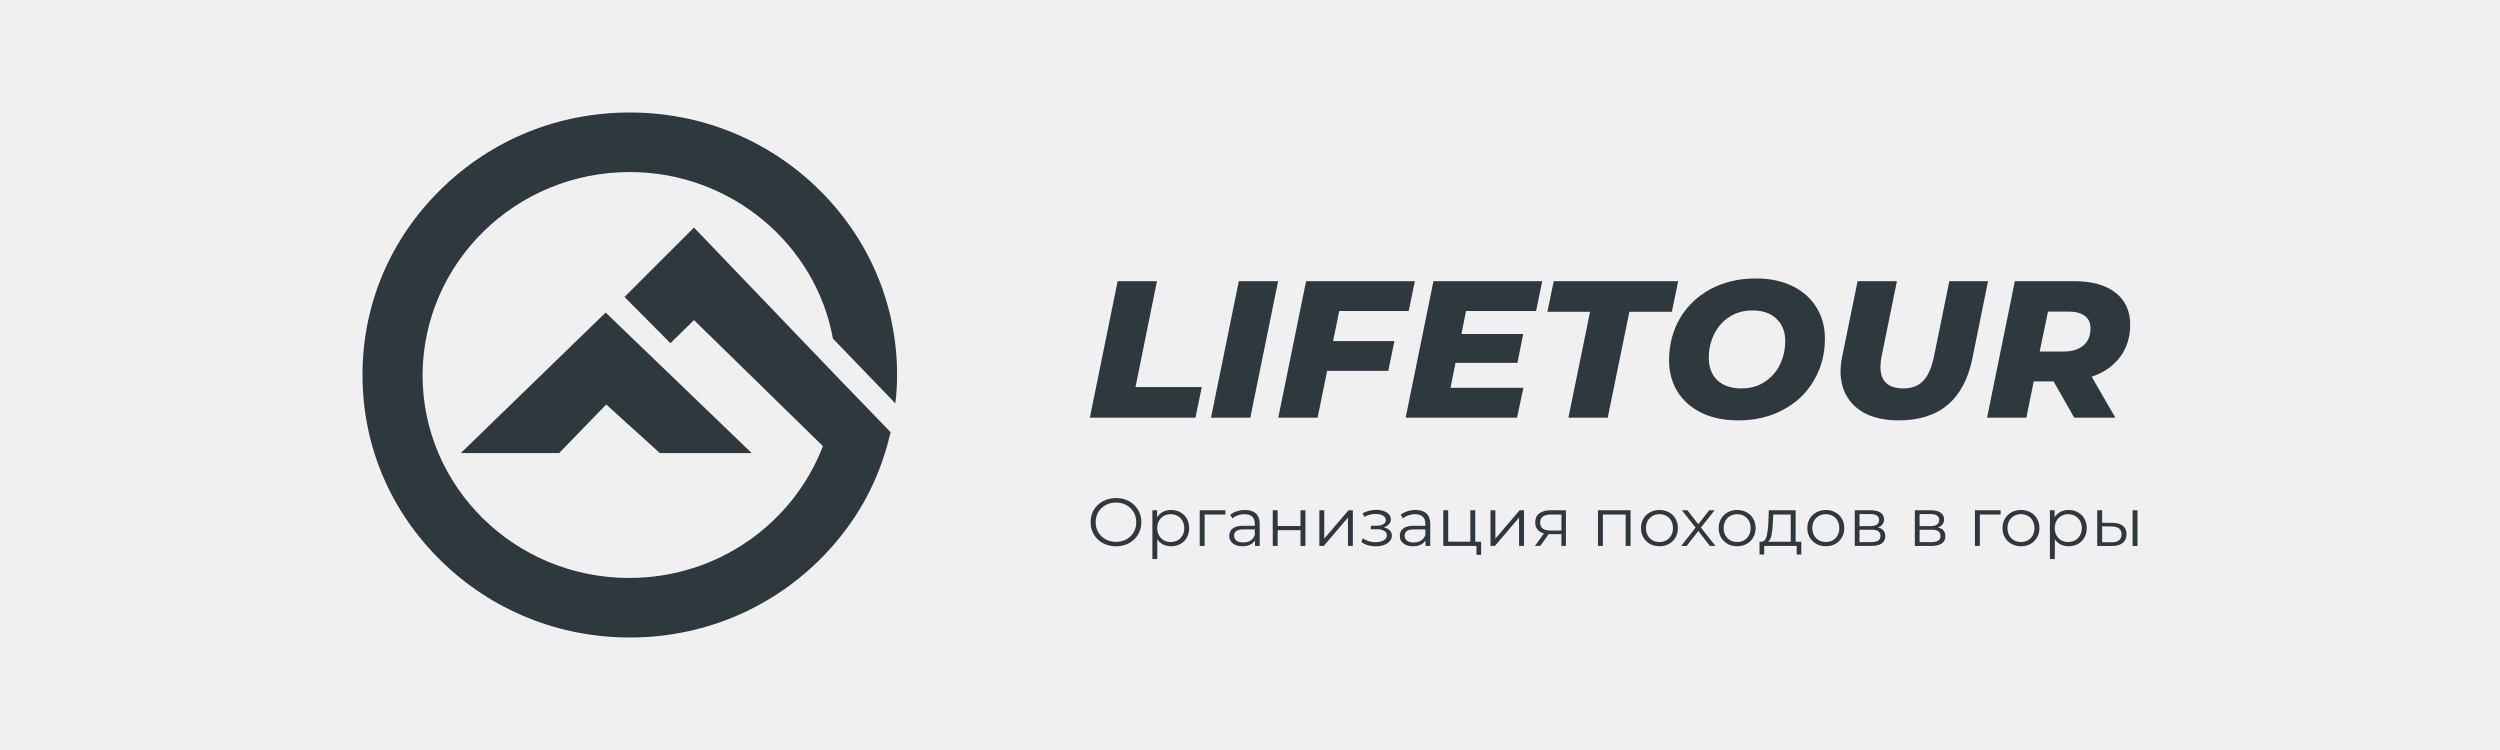
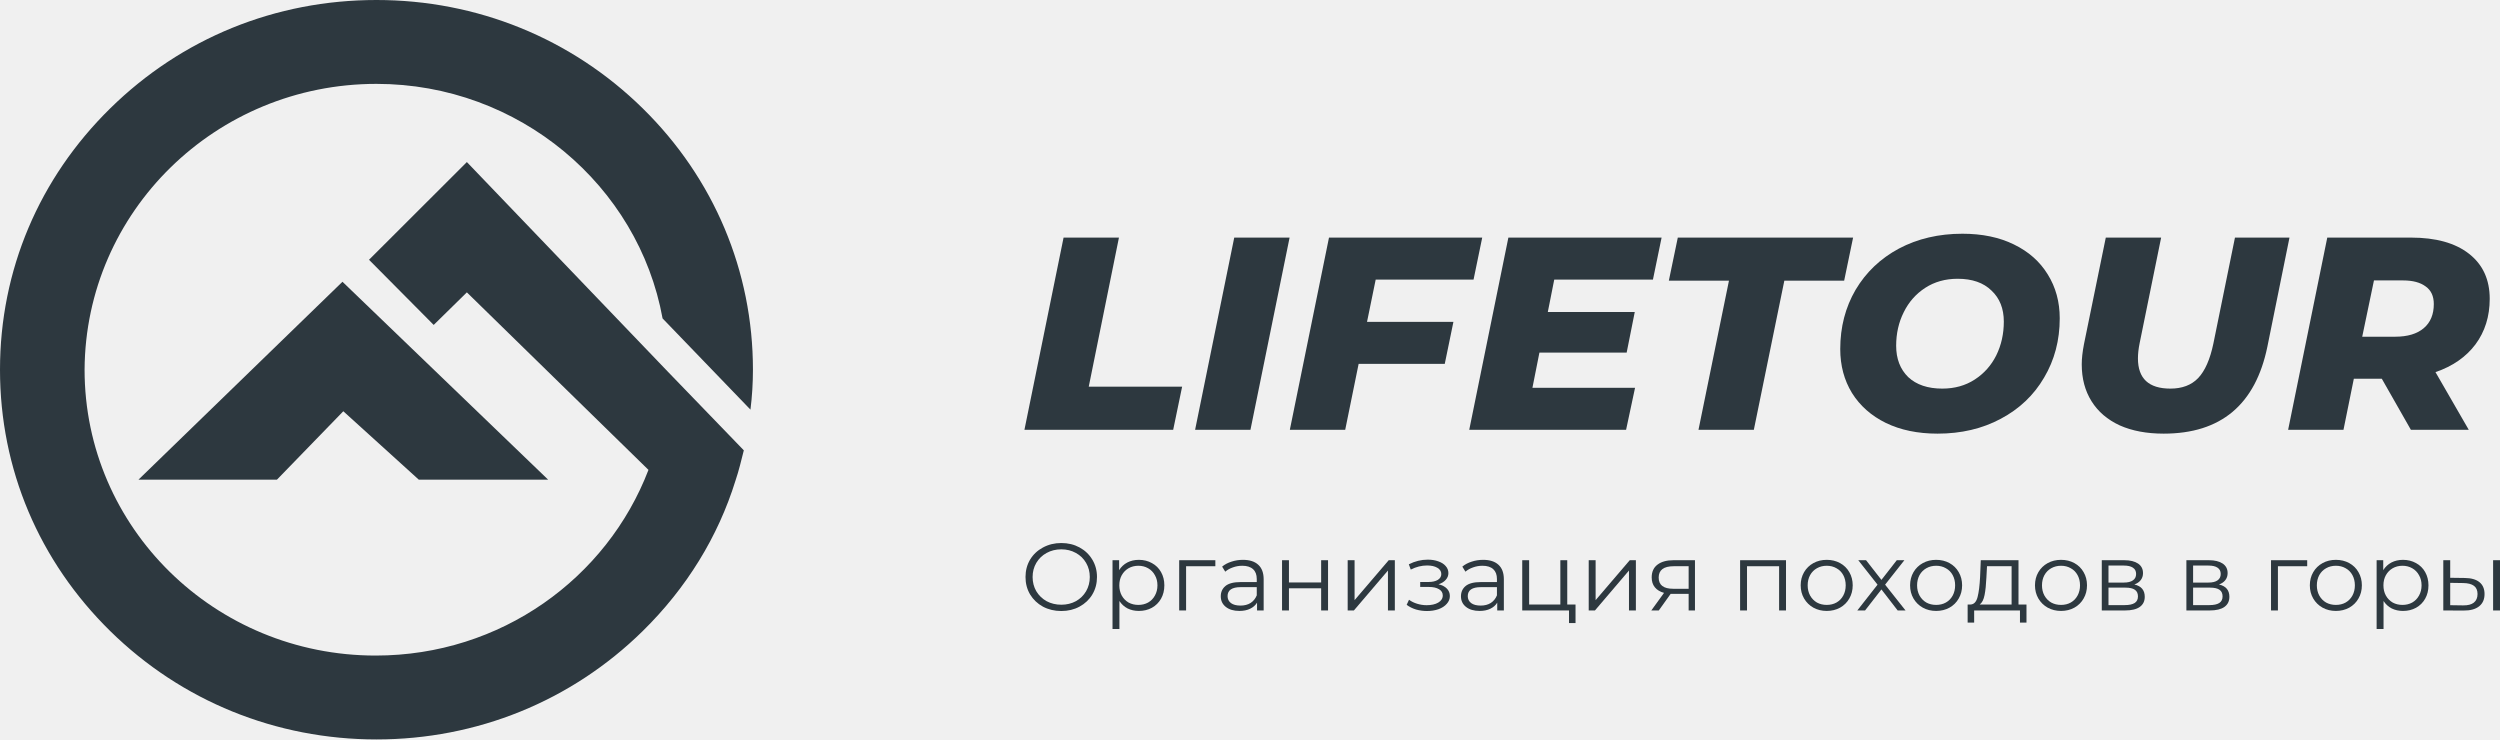
- <svg xmlns="http://www.w3.org/2000/svg" width="200" height="60" viewBox="0 0 200 60" fill="none">
-   <path d="M44.731 36.245L48.499 32.359L52.786 36.245H60.133L48.452 25.004L36.866 36.245H44.731Z" fill="#2D383F" />
-   <path d="M55.518 18.205L49.96 23.756L53.634 27.456L55.518 25.606L65.833 35.689C63.478 41.841 57.449 46.236 50.337 46.236C41.199 46.236 33.804 38.974 33.804 30C33.851 21.026 41.246 13.764 50.384 13.764C58.485 13.764 65.268 19.546 66.634 27.086L71.626 32.267C71.72 31.526 71.767 30.74 71.767 30C71.767 24.403 69.554 19.13 65.503 15.152C61.453 11.174 56.083 9 50.384 9C44.638 9 39.315 11.174 35.264 15.152C31.214 19.13 29 24.357 29 30C29 35.643 31.214 40.87 35.264 44.848C39.315 48.826 44.685 51 50.384 51C56.083 51 61.453 48.826 65.503 44.848C67.999 42.397 69.789 39.482 70.778 36.291C70.967 35.736 71.108 35.134 71.249 34.579L66.916 30.093L55.518 18.205Z" fill="#2D383F" />
-   <path d="M89.412 22.494H92.556L90.841 30.963H96.145L95.637 33.412H87.188L89.412 22.494Z" fill="#2D383F" />
-   <path d="M99.105 22.494H102.249L100.026 33.412H96.882L99.105 22.494Z" fill="#2D383F" />
-   <path d="M107.139 24.881L106.647 27.283H111.554L111.062 29.669H106.17L105.408 33.412H102.263L104.487 22.494H113.19L112.697 24.881H107.139Z" fill="#2D383F" />
-   <path d="M117.281 24.881L116.916 26.721H121.855L121.394 29.029H116.439L116.042 31.026H121.871L121.363 33.412H112.453L114.676 22.494H123.38L122.887 24.881H117.281Z" fill="#2D383F" />
-   <path d="M127.205 24.943H123.79L124.299 22.494H134.256L133.748 24.943H130.35L128.618 33.412H125.474L127.205 24.943Z" fill="#2D383F" />
-   <path d="M139.053 33.63C137.93 33.63 136.951 33.428 136.115 33.022C135.289 32.617 134.648 32.05 134.193 31.322C133.748 30.594 133.526 29.762 133.526 28.827C133.526 27.579 133.817 26.456 134.399 25.458C134.992 24.46 135.813 23.68 136.861 23.118C137.92 22.557 139.122 22.276 140.466 22.276C141.588 22.276 142.563 22.479 143.388 22.884C144.225 23.29 144.865 23.857 145.31 24.584C145.765 25.312 145.993 26.144 145.993 27.08C145.993 28.328 145.697 29.451 145.104 30.449C144.521 31.447 143.701 32.227 142.642 32.788C141.594 33.35 140.397 33.63 139.053 33.63ZM139.323 31.073C140.021 31.073 140.636 30.901 141.165 30.558C141.694 30.215 142.102 29.757 142.388 29.185C142.674 28.603 142.817 27.964 142.817 27.267C142.817 26.529 142.584 25.941 142.118 25.505C141.663 25.058 141.022 24.834 140.196 24.834C139.497 24.834 138.883 25.006 138.354 25.349C137.825 25.692 137.417 26.154 137.131 26.737C136.845 27.309 136.702 27.943 136.702 28.64C136.702 29.378 136.93 29.971 137.385 30.418C137.851 30.854 138.497 31.073 139.323 31.073Z" fill="#2D383F" />
-   <path d="M151.896 33.63C150.933 33.63 150.102 33.474 149.403 33.163C148.704 32.84 148.169 32.383 147.799 31.79C147.428 31.197 147.243 30.501 147.243 29.7C147.243 29.367 147.285 28.983 147.37 28.546L148.609 22.494H151.753L150.53 28.499C150.467 28.811 150.435 29.097 150.435 29.357C150.435 30.501 151.049 31.073 152.277 31.073C152.944 31.073 153.469 30.875 153.85 30.48C154.241 30.074 154.533 29.414 154.723 28.499L155.946 22.494H159.043L157.788 28.686C157.111 31.982 155.147 33.63 151.896 33.63Z" fill="#2D383F" />
-   <path d="M170.416 25.973C170.416 26.971 170.146 27.834 169.606 28.562C169.066 29.279 168.309 29.804 167.335 30.137L169.225 33.412H165.938L164.286 30.511H162.698L162.11 33.412H158.966L161.189 22.494H165.938C167.357 22.494 168.458 22.801 169.241 23.415C170.025 24.028 170.416 24.881 170.416 25.973ZM167.24 26.269C167.24 25.822 167.087 25.489 166.779 25.271C166.472 25.042 166.044 24.927 165.493 24.927H163.841L163.174 28.125H165.048C165.747 28.125 166.287 27.964 166.668 27.641C167.049 27.319 167.24 26.861 167.24 26.269Z" fill="#2D383F" />
-   <path d="M89.282 43.706C88.899 43.706 88.551 43.623 88.238 43.457C87.928 43.287 87.685 43.055 87.508 42.762C87.335 42.469 87.249 42.14 87.249 41.775C87.249 41.41 87.335 41.081 87.508 40.788C87.685 40.495 87.928 40.265 88.238 40.099C88.551 39.929 88.899 39.844 89.282 39.844C89.665 39.844 90.009 39.927 90.315 40.093C90.624 40.26 90.867 40.491 91.044 40.788C91.221 41.081 91.309 41.41 91.309 41.775C91.309 42.14 91.221 42.471 91.044 42.768C90.867 43.061 90.624 43.29 90.315 43.457C90.009 43.623 89.665 43.706 89.282 43.706ZM89.282 43.348C89.587 43.348 89.864 43.281 90.11 43.148C90.357 43.01 90.55 42.822 90.69 42.583C90.83 42.341 90.9 42.072 90.9 41.775C90.9 41.478 90.83 41.211 90.69 40.972C90.55 40.73 90.357 40.542 90.11 40.408C89.864 40.27 89.587 40.202 89.282 40.202C88.976 40.202 88.698 40.27 88.448 40.408C88.201 40.542 88.006 40.73 87.862 40.972C87.722 41.211 87.652 41.478 87.652 41.775C87.652 42.072 87.722 42.341 87.862 42.583C88.006 42.822 88.201 43.01 88.448 43.148C88.698 43.281 88.976 43.348 89.282 43.348Z" fill="#2D383F" />
-   <path d="M93.688 40.798C93.96 40.798 94.207 40.86 94.428 40.983C94.649 41.102 94.822 41.272 94.947 41.493C95.072 41.714 95.135 41.965 95.135 42.247C95.135 42.533 95.072 42.786 94.947 43.007C94.822 43.227 94.649 43.399 94.428 43.522C94.21 43.641 93.964 43.701 93.688 43.701C93.452 43.701 93.238 43.654 93.047 43.56C92.859 43.462 92.704 43.321 92.583 43.137V44.726H92.191V40.82H92.566V41.384C92.684 41.196 92.839 41.052 93.03 40.95C93.225 40.849 93.445 40.798 93.688 40.798ZM93.66 43.359C93.862 43.359 94.047 43.314 94.212 43.224C94.378 43.129 94.507 42.997 94.599 42.827C94.695 42.657 94.743 42.464 94.743 42.247C94.743 42.03 94.695 41.838 94.599 41.672C94.507 41.502 94.378 41.37 94.212 41.276C94.047 41.182 93.862 41.135 93.66 41.135C93.454 41.135 93.268 41.182 93.102 41.276C92.94 41.37 92.811 41.502 92.715 41.672C92.623 41.838 92.577 42.03 92.577 42.247C92.577 42.464 92.623 42.657 92.715 42.827C92.811 42.997 92.94 43.129 93.102 43.224C93.268 43.314 93.454 43.359 93.66 43.359Z" fill="#2D383F" />
-   <path d="M98.032 41.162H96.37V43.674H95.978V40.82H98.032V41.162Z" fill="#2D383F" />
-   <path d="M99.599 40.798C99.978 40.798 100.269 40.892 100.472 41.081C100.675 41.265 100.776 41.54 100.776 41.905V43.674H100.4V43.229C100.312 43.377 100.181 43.493 100.008 43.576C99.839 43.659 99.636 43.701 99.4 43.701C99.076 43.701 98.819 43.625 98.627 43.473C98.436 43.321 98.34 43.12 98.34 42.871C98.34 42.629 98.428 42.433 98.605 42.285C98.785 42.137 99.071 42.062 99.461 42.062H100.384V41.889C100.384 41.643 100.314 41.457 100.174 41.33C100.034 41.2 99.829 41.135 99.561 41.135C99.376 41.135 99.2 41.166 99.03 41.227C98.861 41.285 98.715 41.366 98.594 41.471L98.417 41.184C98.564 41.061 98.741 40.967 98.947 40.902C99.154 40.833 99.371 40.798 99.599 40.798ZM99.461 43.397C99.682 43.397 99.872 43.348 100.03 43.251C100.188 43.149 100.306 43.005 100.384 42.817V42.35H99.472C98.975 42.35 98.726 42.52 98.726 42.86C98.726 43.026 98.791 43.158 98.92 43.256C99.049 43.35 99.229 43.397 99.461 43.397Z" fill="#2D383F" />
-   <path d="M101.82 40.82H102.212V42.084H104.041V40.82H104.433V43.674H104.041V42.415H102.212V43.674H101.82V40.82Z" fill="#2D383F" />
-   <path d="M105.548 40.82H105.94V43.088L107.879 40.82H108.227V43.674H107.835V41.406L105.901 43.674H105.548V40.82Z" fill="#2D383F" />
-   <path d="M110.706 42.187C110.912 42.234 111.07 42.316 111.181 42.431C111.295 42.547 111.352 42.688 111.352 42.855C111.352 43.021 111.293 43.169 111.175 43.299C111.061 43.43 110.904 43.531 110.706 43.603C110.507 43.672 110.288 43.706 110.048 43.706C109.838 43.706 109.632 43.677 109.43 43.62C109.227 43.558 109.05 43.469 108.899 43.354L109.032 43.066C109.164 43.164 109.319 43.24 109.496 43.294C109.673 43.348 109.851 43.375 110.032 43.375C110.3 43.375 110.52 43.327 110.689 43.229C110.862 43.128 110.949 42.992 110.949 42.822C110.949 42.67 110.879 42.553 110.739 42.469C110.599 42.383 110.407 42.339 110.164 42.339H109.667V42.057H110.142C110.359 42.057 110.534 42.017 110.667 41.938C110.799 41.855 110.866 41.744 110.866 41.607C110.866 41.455 110.79 41.336 110.639 41.249C110.492 41.162 110.299 41.119 110.059 41.119C109.746 41.119 109.437 41.196 109.131 41.352L109.021 41.053C109.367 40.876 109.726 40.788 110.098 40.788C110.319 40.788 110.518 40.82 110.695 40.885C110.875 40.947 111.015 41.035 111.114 41.151C111.217 41.267 111.269 41.401 111.269 41.553C111.269 41.697 111.217 41.826 111.114 41.938C111.015 42.05 110.879 42.133 110.706 42.187Z" fill="#2D383F" />
-   <path d="M113.242 40.798C113.621 40.798 113.912 40.892 114.115 41.081C114.317 41.265 114.419 41.54 114.419 41.905V43.674H114.043V43.229C113.955 43.377 113.824 43.493 113.651 43.576C113.481 43.659 113.279 43.701 113.043 43.701C112.719 43.701 112.461 43.625 112.27 43.473C112.078 43.321 111.983 43.12 111.983 42.871C111.983 42.629 112.071 42.433 112.248 42.285C112.428 42.137 112.714 42.062 113.104 42.062H114.027V41.889C114.027 41.643 113.957 41.457 113.817 41.33C113.677 41.2 113.472 41.135 113.203 41.135C113.019 41.135 112.843 41.166 112.673 41.227C112.504 41.285 112.358 41.366 112.237 41.471L112.06 41.184C112.207 41.061 112.384 40.967 112.59 40.902C112.796 40.833 113.014 40.798 113.242 40.798ZM113.104 43.397C113.325 43.397 113.515 43.348 113.673 43.251C113.831 43.149 113.949 43.005 114.027 42.817V42.35H113.115C112.618 42.35 112.369 42.52 112.369 42.86C112.369 43.026 112.434 43.158 112.563 43.256C112.692 43.35 112.872 43.397 113.104 43.397Z" fill="#2D383F" />
-   <path d="M118.49 43.337V44.39H118.12V43.674H115.463V40.82H115.855V43.337H117.628V40.82H118.02V43.337H118.49Z" fill="#2D383F" />
-   <path d="M119.239 40.82H119.631V43.088L121.57 40.82H121.918V43.674H121.526V41.406L119.593 43.674H119.239V40.82Z" fill="#2D383F" />
-   <path d="M125.274 40.82V43.674H124.915V42.73H123.893L123.219 43.674H122.794L123.517 42.675C123.293 42.614 123.12 42.509 122.998 42.361C122.876 42.213 122.816 42.025 122.816 41.797C122.816 41.478 122.926 41.236 123.147 41.07C123.368 40.903 123.67 40.82 124.053 40.82H125.274ZM123.213 41.808C123.213 42.231 123.488 42.442 124.037 42.442H124.915V41.162H124.064C123.497 41.162 123.213 41.377 123.213 41.808Z" fill="#2D383F" />
-   <path d="M130.445 40.82V43.674H130.053V41.162H128.23V43.674H127.838V40.82H130.445Z" fill="#2D383F" />
-   <path d="M132.759 43.701C132.479 43.701 132.227 43.639 132.002 43.516C131.778 43.39 131.601 43.216 131.472 42.996C131.343 42.775 131.279 42.525 131.279 42.247C131.279 41.968 131.343 41.719 131.472 41.498C131.601 41.278 131.778 41.106 132.002 40.983C132.227 40.86 132.479 40.798 132.759 40.798C133.039 40.798 133.291 40.86 133.516 40.983C133.74 41.106 133.915 41.278 134.041 41.498C134.169 41.719 134.234 41.968 134.234 42.247C134.234 42.525 134.169 42.775 134.041 42.996C133.915 43.216 133.74 43.39 133.516 43.516C133.291 43.639 133.039 43.701 132.759 43.701ZM132.759 43.359C132.965 43.359 133.149 43.314 133.311 43.224C133.477 43.129 133.606 42.997 133.698 42.827C133.79 42.657 133.836 42.464 133.836 42.247C133.836 42.03 133.79 41.837 133.698 41.666C133.606 41.496 133.477 41.366 133.311 41.276C133.149 41.182 132.965 41.135 132.759 41.135C132.553 41.135 132.367 41.182 132.201 41.276C132.039 41.366 131.91 41.496 131.814 41.666C131.722 41.837 131.676 42.03 131.676 42.247C131.676 42.464 131.722 42.657 131.814 42.827C131.91 42.997 132.039 43.129 132.201 43.224C132.367 43.314 132.553 43.359 132.759 43.359Z" fill="#2D383F" />
-   <path d="M136.787 43.674L135.865 42.48L134.936 43.674H134.495L135.644 42.209L134.55 40.82H134.992L135.865 41.938L136.737 40.82H137.168L136.074 42.209L137.234 43.674H136.787Z" fill="#2D383F" />
-   <path d="M138.974 43.701C138.694 43.701 138.441 43.639 138.217 43.516C137.992 43.39 137.815 43.216 137.686 42.996C137.558 42.775 137.493 42.525 137.493 42.247C137.493 41.968 137.558 41.719 137.686 41.498C137.815 41.278 137.992 41.106 138.217 40.983C138.441 40.86 138.694 40.798 138.974 40.798C139.253 40.798 139.506 40.86 139.73 40.983C139.955 41.106 140.13 41.278 140.255 41.498C140.384 41.719 140.448 41.968 140.448 42.247C140.448 42.525 140.384 42.775 140.255 42.996C140.13 43.216 139.955 43.39 139.73 43.516C139.506 43.639 139.253 43.701 138.974 43.701ZM138.974 43.359C139.18 43.359 139.364 43.314 139.526 43.224C139.692 43.129 139.821 42.997 139.913 42.827C140.005 42.657 140.051 42.464 140.051 42.247C140.051 42.03 140.005 41.837 139.913 41.666C139.821 41.496 139.692 41.366 139.526 41.276C139.364 41.182 139.18 41.135 138.974 41.135C138.767 41.135 138.581 41.182 138.416 41.276C138.254 41.366 138.125 41.496 138.029 41.666C137.937 41.837 137.891 42.03 137.891 42.247C137.891 42.464 137.937 42.657 138.029 42.827C138.125 42.997 138.254 43.129 138.416 43.224C138.581 43.314 138.767 43.359 138.974 43.359Z" fill="#2D383F" />
-   <path d="M144.104 43.337V44.363H143.734V43.674H141.132V44.363H140.762V43.337H140.928C141.123 43.327 141.256 43.185 141.326 42.914C141.396 42.643 141.444 42.263 141.469 41.775L141.508 40.82H143.651V43.337H144.104ZM141.828 41.797C141.81 42.202 141.775 42.536 141.723 42.8C141.672 43.061 141.58 43.24 141.447 43.337H143.259V41.162H141.862L141.828 41.797Z" fill="#2D383F" />
-   <path d="M146.067 43.701C145.788 43.701 145.535 43.639 145.311 43.516C145.086 43.39 144.909 43.216 144.78 42.996C144.651 42.775 144.587 42.525 144.587 42.247C144.587 41.968 144.651 41.719 144.78 41.498C144.909 41.278 145.086 41.106 145.311 40.983C145.535 40.86 145.788 40.798 146.067 40.798C146.347 40.798 146.6 40.86 146.824 40.983C147.049 41.106 147.224 41.278 147.349 41.498C147.478 41.719 147.542 41.968 147.542 42.247C147.542 42.525 147.478 42.775 147.349 42.996C147.224 43.216 147.049 43.39 146.824 43.516C146.6 43.639 146.347 43.701 146.067 43.701ZM146.067 43.359C146.274 43.359 146.458 43.314 146.62 43.224C146.786 43.129 146.914 42.997 147.006 42.827C147.099 42.657 147.145 42.464 147.145 42.247C147.145 42.03 147.099 41.837 147.006 41.666C146.914 41.496 146.786 41.366 146.62 41.276C146.458 41.182 146.274 41.135 146.067 41.135C145.861 41.135 145.675 41.182 145.509 41.276C145.347 41.366 145.219 41.496 145.123 41.666C145.031 41.837 144.985 42.03 144.985 42.247C144.985 42.464 145.031 42.657 145.123 42.827C145.219 42.997 145.347 43.129 145.509 43.224C145.675 43.314 145.861 43.359 146.067 43.359Z" fill="#2D383F" />
-   <path d="M150.231 42.198C150.625 42.289 150.822 42.522 150.822 42.898C150.822 43.148 150.728 43.339 150.54 43.473C150.353 43.607 150.073 43.674 149.701 43.674H148.381V40.82H149.662C149.994 40.82 150.253 40.883 150.441 41.01C150.629 41.137 150.723 41.318 150.723 41.553C150.723 41.708 150.679 41.842 150.59 41.954C150.505 42.062 150.386 42.144 150.231 42.198ZM148.762 42.09H149.635C149.859 42.09 150.03 42.048 150.148 41.965C150.27 41.882 150.331 41.761 150.331 41.601C150.331 41.442 150.27 41.323 150.148 41.243C150.03 41.164 149.859 41.124 149.635 41.124H148.762V42.09ZM149.684 43.37C149.935 43.37 150.122 43.33 150.248 43.251C150.373 43.171 150.436 43.046 150.436 42.876C150.436 42.706 150.378 42.581 150.264 42.502C150.15 42.419 149.97 42.377 149.723 42.377H148.762V43.37H149.684Z" fill="#2D383F" />
-   <path d="M155.038 42.198C155.432 42.289 155.629 42.522 155.629 42.898C155.629 43.148 155.535 43.339 155.347 43.473C155.159 43.607 154.879 43.674 154.507 43.674H153.187V40.82H154.469C154.8 40.82 155.06 40.883 155.248 41.01C155.435 41.137 155.529 41.318 155.529 41.553C155.529 41.708 155.485 41.842 155.397 41.954C155.312 42.062 155.192 42.144 155.038 42.198ZM153.568 42.09H154.441C154.666 42.09 154.837 42.048 154.955 41.965C155.076 41.882 155.137 41.761 155.137 41.601C155.137 41.442 155.076 41.323 154.955 41.243C154.837 41.164 154.666 41.124 154.441 41.124H153.568V42.09ZM154.491 43.37C154.741 43.37 154.929 43.33 155.054 43.251C155.179 43.171 155.242 43.046 155.242 42.876C155.242 42.706 155.185 42.581 155.071 42.502C154.957 42.419 154.776 42.377 154.529 42.377H153.568V43.37H154.491Z" fill="#2D383F" />
-   <path d="M160.049 41.162H158.386V43.674H157.994V40.82H160.049V41.162Z" fill="#2D383F" />
-   <path d="M161.679 43.701C161.399 43.701 161.147 43.639 160.923 43.516C160.698 43.39 160.521 43.216 160.392 42.996C160.263 42.775 160.199 42.525 160.199 42.247C160.199 41.968 160.263 41.719 160.392 41.498C160.521 41.278 160.698 41.106 160.923 40.983C161.147 40.86 161.399 40.798 161.679 40.798C161.959 40.798 162.211 40.86 162.436 40.983C162.661 41.106 162.836 41.278 162.961 41.498C163.09 41.719 163.154 41.968 163.154 42.247C163.154 42.525 163.09 42.775 162.961 42.996C162.836 43.216 162.661 43.39 162.436 43.516C162.211 43.639 161.959 43.701 161.679 43.701ZM161.679 43.359C161.886 43.359 162.07 43.314 162.232 43.224C162.397 43.129 162.526 42.997 162.618 42.827C162.71 42.657 162.757 42.464 162.757 42.247C162.757 42.03 162.71 41.837 162.618 41.666C162.526 41.496 162.397 41.366 162.232 41.276C162.07 41.182 161.886 41.135 161.679 41.135C161.473 41.135 161.287 41.182 161.121 41.276C160.959 41.366 160.83 41.496 160.735 41.666C160.643 41.837 160.597 42.03 160.597 42.247C160.597 42.464 160.643 42.657 160.735 42.827C160.83 42.997 160.959 43.129 161.121 43.224C161.287 43.314 161.473 43.359 161.679 43.359Z" fill="#2D383F" />
-   <path d="M165.49 40.798C165.762 40.798 166.009 40.86 166.23 40.983C166.451 41.102 166.624 41.272 166.749 41.493C166.874 41.714 166.937 41.965 166.937 42.247C166.937 42.533 166.874 42.786 166.749 43.007C166.624 43.227 166.451 43.399 166.23 43.522C166.012 43.641 165.766 43.701 165.49 43.701C165.254 43.701 165.04 43.654 164.849 43.56C164.661 43.462 164.506 43.321 164.385 43.137V44.726H163.992V40.82H164.368V41.384C164.486 41.196 164.641 41.052 164.832 40.95C165.027 40.849 165.246 40.798 165.49 40.798ZM165.462 43.359C165.664 43.359 165.849 43.314 166.014 43.224C166.18 43.129 166.309 42.997 166.401 42.827C166.497 42.657 166.545 42.464 166.545 42.247C166.545 42.03 166.497 41.838 166.401 41.672C166.309 41.502 166.18 41.37 166.014 41.276C165.849 41.182 165.664 41.135 165.462 41.135C165.256 41.135 165.07 41.182 164.904 41.276C164.742 41.37 164.613 41.502 164.517 41.672C164.425 41.838 164.379 42.03 164.379 42.247C164.379 42.464 164.425 42.657 164.517 42.827C164.613 42.997 164.742 43.129 164.904 43.224C165.07 43.314 165.256 43.359 165.462 43.359Z" fill="#2D383F" />
-   <path d="M169 41.829C169.365 41.833 169.643 41.912 169.834 42.068C170.026 42.224 170.122 42.448 170.122 42.741C170.122 43.044 170.019 43.278 169.812 43.44C169.606 43.603 169.311 43.683 168.928 43.679L167.779 43.674V40.82H168.172V41.818L169 41.829ZM170.608 40.82H171V43.674H170.608V40.82ZM168.906 43.386C169.175 43.39 169.378 43.337 169.514 43.229C169.654 43.117 169.724 42.954 169.724 42.741C169.724 42.531 169.656 42.375 169.52 42.274C169.383 42.173 169.179 42.12 168.906 42.117L168.172 42.106V43.375L168.906 43.386Z" fill="#2D383F" />
+ <svg xmlns="http://www.w3.org/2000/svg" width="142" height="42" viewBox="0 0 142 42" fill="none">
+   <g clip-path="url(#clip0_131_2520)">
+     <path d="M15.731 27.244L19.5 23.359L23.786 27.244H31.133L19.452 16.004L7.866 27.244H15.731Z" fill="#2D383F" />
+     <path d="M26.518 9.205L20.96 14.755L24.634 18.456L26.518 16.606L36.833 26.689C34.478 32.841 28.449 37.236 21.337 37.236C12.199 37.236 4.804 29.974 4.804 21C4.851 12.026 12.246 4.764 21.384 4.764C29.485 4.764 36.268 10.546 37.634 18.086L42.626 23.267C42.72 22.526 42.767 21.74 42.767 21C42.767 15.403 40.554 10.13 36.503 6.152C32.453 2.174 27.083 0 21.384 0C15.637 0 10.315 2.174 6.264 6.152C2.214 10.13 0 15.357 0 21C0 26.643 2.214 31.87 6.264 35.848C10.315 39.826 15.685 42 21.384 42C27.083 42 32.453 39.826 36.503 35.848C38.999 33.397 40.789 30.482 41.778 27.291C41.967 26.736 42.108 26.134 42.249 25.579L37.916 21.093L26.518 9.205Z" fill="#2D383F" />
+     <path d="M60.411 13.495H63.556L61.841 21.963H67.145L66.637 24.412H58.188L60.411 13.495Z" fill="#2D383F" />
+     <path d="M70.105 13.495H73.249L71.026 24.412H67.882L70.105 13.495Z" fill="#2D383F" />
+     <path d="M78.139 15.881L77.647 18.283H82.554L82.062 20.669H77.17L76.408 24.412H73.263L75.487 13.495H84.19L83.698 15.881H78.139Z" fill="#2D383F" />
+     <path d="M88.281 15.881L87.916 17.721H92.855L92.394 20.029H87.439L87.042 22.026H92.871L92.362 24.412H83.453L85.676 13.495H94.379L93.887 15.881H88.281Z" fill="#2D383F" />
+     <path d="M98.205 15.943H94.79L95.299 13.495H105.256L104.748 15.943H101.35L99.618 24.412H96.474L98.205 15.943Z" fill="#2D383F" />
+     <path d="M110.053 24.631C108.93 24.631 107.951 24.428 107.115 24.022C106.289 23.617 105.648 23.05 105.193 22.322C104.748 21.594 104.526 20.762 104.526 19.827C104.526 18.579 104.817 17.456 105.399 16.458C105.992 15.46 106.813 14.68 107.861 14.118C108.92 13.557 110.122 13.276 111.466 13.276C112.588 13.276 113.563 13.479 114.388 13.884C115.225 14.29 115.865 14.857 116.31 15.584C116.765 16.312 116.993 17.144 116.993 18.08C116.993 19.328 116.697 20.451 116.104 21.449C115.521 22.447 114.701 23.227 113.642 23.788C112.594 24.35 111.397 24.631 110.053 24.631ZM110.323 22.073C111.021 22.073 111.636 21.901 112.165 21.558C112.694 21.215 113.102 20.757 113.388 20.185C113.674 19.603 113.817 18.964 113.817 18.267C113.817 17.529 113.584 16.941 113.118 16.505C112.663 16.058 112.022 15.834 111.196 15.834C110.497 15.834 109.883 16.006 109.354 16.349C108.825 16.692 108.417 17.154 108.131 17.737C107.845 18.309 107.702 18.943 107.702 19.64C107.702 20.378 107.93 20.971 108.385 21.418C108.851 21.854 109.497 22.073 110.323 22.073Z" fill="#2D383F" />
+     <path d="M122.896 24.631C121.933 24.631 121.102 24.474 120.403 24.163C119.704 23.84 119.169 23.383 118.799 22.79C118.428 22.197 118.243 21.501 118.243 20.7C118.243 20.367 118.285 19.983 118.37 19.546L119.609 13.495H122.753L121.53 19.499C121.467 19.811 121.435 20.097 121.435 20.357C121.435 21.501 122.049 22.073 123.277 22.073C123.944 22.073 124.469 21.875 124.85 21.48C125.241 21.074 125.533 20.414 125.723 19.499L126.946 13.495H130.043L128.788 19.686C128.111 22.982 126.147 24.631 122.896 24.631Z" fill="#2D383F" />
+     <path d="M141.416 16.973C141.416 17.971 141.146 18.834 140.606 19.562C140.066 20.279 139.309 20.804 138.335 21.137L140.225 24.412H136.938L135.286 21.511H133.698L133.11 24.412H129.966L132.189 13.495H136.938C138.357 13.495 139.458 13.801 140.241 14.415C141.025 15.028 141.416 15.881 141.416 16.973ZM138.24 17.269C138.24 16.822 138.087 16.489 137.779 16.271C137.472 16.042 137.044 15.928 136.493 15.928H134.841L134.174 19.125H136.048C136.747 19.125 137.287 18.964 137.668 18.641C138.049 18.319 138.24 17.861 138.24 17.269Z" fill="#2D383F" />
+     <path d="M60.282 34.706C59.899 34.706 59.551 34.623 59.238 34.457C58.928 34.287 58.685 34.055 58.508 33.762C58.335 33.469 58.249 33.14 58.249 32.775C58.249 32.41 58.335 32.081 58.508 31.788C58.685 31.495 58.928 31.265 59.238 31.099C59.551 30.929 59.899 30.844 60.282 30.844C60.665 30.844 61.009 30.927 61.315 31.093C61.624 31.26 61.867 31.491 62.044 31.788C62.221 32.081 62.309 32.41 62.309 32.775C62.309 33.14 62.221 33.471 62.044 33.768C61.867 34.061 61.624 34.29 61.315 34.457C61.009 34.623 60.665 34.706 60.282 34.706ZM60.282 34.348C60.587 34.348 60.864 34.281 61.11 34.148C61.357 34.01 61.55 33.822 61.69 33.583C61.83 33.341 61.9 33.072 61.9 32.775C61.9 32.478 61.83 32.211 61.69 31.972C61.55 31.73 61.357 31.542 61.11 31.408C60.864 31.27 60.587 31.202 60.282 31.202C59.976 31.202 59.698 31.27 59.447 31.408C59.201 31.542 59.006 31.73 58.862 31.972C58.722 32.211 58.652 32.478 58.652 32.775C58.652 33.072 58.722 33.341 58.862 33.583C59.006 33.822 59.201 34.01 59.447 34.148C59.698 34.281 59.976 34.348 60.282 34.348Z" fill="#2D383F" />
+     <path d="M64.688 31.799C64.96 31.799 65.207 31.86 65.428 31.983C65.649 32.102 65.822 32.272 65.947 32.493C66.072 32.714 66.135 32.965 66.135 33.247C66.135 33.533 66.072 33.786 65.947 34.007C65.822 34.227 65.649 34.399 65.428 34.522C65.21 34.641 64.964 34.701 64.688 34.701C64.452 34.701 64.238 34.654 64.047 34.56C63.859 34.462 63.704 34.321 63.583 34.137V35.726H63.191V31.82H63.566V32.384C63.684 32.196 63.839 32.052 64.03 31.95C64.225 31.849 64.445 31.799 64.688 31.799ZM64.66 34.359C64.862 34.359 65.047 34.314 65.212 34.224C65.378 34.129 65.507 33.997 65.599 33.827C65.695 33.657 65.743 33.464 65.743 33.247C65.743 33.03 65.695 32.838 65.599 32.672C65.507 32.502 65.378 32.37 65.212 32.276C65.047 32.182 64.862 32.135 64.66 32.135C64.454 32.135 64.268 32.182 64.102 32.276C63.94 32.37 63.811 32.502 63.715 32.672C63.623 32.838 63.577 33.03 63.577 33.247C63.577 33.464 63.623 33.657 63.715 33.827C63.811 33.997 63.94 34.129 64.102 34.224C64.268 34.314 64.454 34.359 64.66 34.359Z" fill="#2D383F" />
+     <path d="M69.032 32.162H67.37V34.674H66.978V31.82H69.032V32.162Z" fill="#2D383F" />
+     <path d="M70.599 31.799C70.978 31.799 71.269 31.892 71.472 32.081C71.674 32.265 71.776 32.54 71.776 32.905V34.674H71.4V34.229C71.312 34.377 71.181 34.493 71.008 34.576C70.839 34.659 70.636 34.701 70.4 34.701C70.076 34.701 69.819 34.625 69.627 34.473C69.436 34.321 69.34 34.12 69.34 33.871C69.34 33.629 69.428 33.433 69.605 33.285C69.785 33.137 70.071 33.062 70.461 33.062H71.384V32.889C71.384 32.643 71.314 32.457 71.174 32.33C71.034 32.2 70.829 32.135 70.561 32.135C70.376 32.135 70.2 32.166 70.03 32.227C69.861 32.285 69.715 32.366 69.594 32.471L69.417 32.184C69.564 32.061 69.741 31.967 69.947 31.902C70.154 31.833 70.371 31.799 70.599 31.799ZM70.461 34.397C70.682 34.397 70.872 34.348 71.03 34.251C71.188 34.149 71.306 34.005 71.384 33.817V33.35H70.472C69.975 33.35 69.726 33.52 69.726 33.86C69.726 34.026 69.791 34.158 69.92 34.256C70.049 34.35 70.229 34.397 70.461 34.397Z" fill="#2D383F" />
+     <path d="M72.82 31.82H73.212V33.084H75.041V31.82H75.433V34.674H75.041V33.415H73.212V34.674H72.82V31.82Z" fill="#2D383F" />
+     <path d="M76.548 31.82H76.94V34.088L78.879 31.82H79.227V34.674H78.835V32.406L76.901 34.674H76.548V31.82Z" fill="#2D383F" />
+     <path d="M81.706 33.187C81.912 33.234 82.07 33.316 82.181 33.431C82.295 33.547 82.352 33.688 82.352 33.855C82.352 34.021 82.293 34.169 82.175 34.299C82.061 34.43 81.904 34.531 81.706 34.603C81.507 34.672 81.288 34.706 81.048 34.706C80.838 34.706 80.632 34.677 80.43 34.62C80.227 34.558 80.05 34.469 79.899 34.354L80.032 34.066C80.164 34.164 80.319 34.24 80.496 34.294C80.673 34.348 80.851 34.375 81.032 34.375C81.3 34.375 81.52 34.327 81.689 34.229C81.862 34.128 81.949 33.992 81.949 33.822C81.949 33.67 81.879 33.553 81.739 33.469C81.599 33.383 81.407 33.339 81.164 33.339H80.667V33.057H81.142C81.359 33.057 81.534 33.017 81.667 32.938C81.799 32.855 81.866 32.744 81.866 32.607C81.866 32.455 81.79 32.336 81.639 32.249C81.492 32.162 81.299 32.119 81.059 32.119C80.746 32.119 80.437 32.196 80.131 32.352L80.021 32.053C80.367 31.876 80.726 31.788 81.098 31.788C81.319 31.788 81.518 31.82 81.695 31.885C81.875 31.947 82.015 32.035 82.114 32.151C82.218 32.267 82.269 32.401 82.269 32.553C82.269 32.697 82.218 32.826 82.114 32.938C82.015 33.05 81.879 33.133 81.706 33.187Z" fill="#2D383F" />
+     <path d="M84.242 31.799C84.621 31.799 84.912 31.892 85.115 32.081C85.317 32.265 85.419 32.54 85.419 32.905V34.674H85.043V34.229C84.955 34.377 84.824 34.493 84.651 34.576C84.481 34.659 84.279 34.701 84.043 34.701C83.719 34.701 83.461 34.625 83.27 34.473C83.078 34.321 82.983 34.12 82.983 33.871C82.983 33.629 83.071 33.433 83.248 33.285C83.428 33.137 83.714 33.062 84.104 33.062H85.026V32.889C85.026 32.643 84.957 32.457 84.817 32.33C84.677 32.2 84.472 32.135 84.203 32.135C84.019 32.135 83.843 32.166 83.673 32.227C83.504 32.285 83.358 32.366 83.237 32.471L83.06 32.184C83.207 32.061 83.384 31.967 83.59 31.902C83.796 31.833 84.014 31.799 84.242 31.799ZM84.104 34.397C84.325 34.397 84.515 34.348 84.673 34.251C84.831 34.149 84.949 34.005 85.026 33.817V33.35H84.115C83.618 33.35 83.369 33.52 83.369 33.86C83.369 34.026 83.434 34.158 83.563 34.256C83.692 34.35 83.872 34.397 84.104 34.397Z" fill="#2D383F" />
+     <path d="M89.49 34.337V35.39H89.12V34.674H86.463V31.82H86.855V34.337H88.628V31.82H89.02V34.337H89.49Z" fill="#2D383F" />
+     <path d="M90.239 31.82H90.631V34.088L92.57 31.82H92.918V34.674H92.526V32.406L90.593 34.674H90.239V31.82Z" fill="#2D383F" />
+     <path d="M96.274 31.82V34.674H95.915V33.73H94.893L94.219 34.674H93.794L94.517 33.675C94.293 33.614 94.12 33.509 93.998 33.361C93.876 33.213 93.816 33.025 93.816 32.797C93.816 32.478 93.926 32.236 94.147 32.07C94.368 31.903 94.67 31.82 95.053 31.82H96.274ZM94.213 32.808C94.213 33.231 94.488 33.442 95.037 33.442H95.915V32.162H95.064C94.497 32.162 94.213 32.377 94.213 32.808Z" fill="#2D383F" />
+     <path d="M101.445 31.82V34.674H101.053V32.162H99.23V34.674H98.838V31.82H101.445Z" fill="#2D383F" />
+     <path d="M103.759 34.701C103.479 34.701 103.227 34.639 103.002 34.516C102.778 34.39 102.601 34.216 102.472 33.996C102.343 33.775 102.279 33.525 102.279 33.247C102.279 32.968 102.343 32.719 102.472 32.498C102.601 32.278 102.778 32.106 103.002 31.983C103.227 31.86 103.479 31.799 103.759 31.799C104.039 31.799 104.291 31.86 104.516 31.983C104.74 32.106 104.915 32.278 105.041 32.498C105.169 32.719 105.234 32.968 105.234 33.247C105.234 33.525 105.169 33.775 105.041 33.996C104.915 34.216 104.74 34.39 104.516 34.516C104.291 34.639 104.039 34.701 103.759 34.701ZM103.759 34.359C103.965 34.359 104.149 34.314 104.311 34.224C104.477 34.129 104.606 33.997 104.698 33.827C104.79 33.657 104.836 33.464 104.836 33.247C104.836 33.03 104.79 32.837 104.698 32.666C104.606 32.496 104.477 32.366 104.311 32.276C104.149 32.182 103.965 32.135 103.759 32.135C103.553 32.135 103.367 32.182 103.201 32.276C103.039 32.366 102.91 32.496 102.814 32.666C102.722 32.837 102.676 33.03 102.676 33.247C102.676 33.464 102.722 33.657 102.814 33.827C102.91 33.997 103.039 34.129 103.201 34.224C103.367 34.314 103.553 34.359 103.759 34.359Z" fill="#2D383F" />
+     <path d="M107.787 34.674L106.865 33.48L105.936 34.674H105.495L106.644 33.209L105.55 31.82H105.992L106.865 32.938L107.737 31.82H108.168L107.074 33.209L108.234 34.674H107.787Z" fill="#2D383F" />
+     <path d="M109.974 34.701C109.694 34.701 109.441 34.639 109.217 34.516C108.992 34.39 108.815 34.216 108.686 33.996C108.558 33.775 108.493 33.525 108.493 33.247C108.493 32.968 108.558 32.719 108.686 32.498C108.815 32.278 108.992 32.106 109.217 31.983C109.441 31.86 109.694 31.799 109.974 31.799C110.253 31.799 110.506 31.86 110.73 31.983C110.955 32.106 111.13 32.278 111.255 32.498C111.384 32.719 111.448 32.968 111.448 33.247C111.448 33.525 111.384 33.775 111.255 33.996C111.13 34.216 110.955 34.39 110.73 34.516C110.506 34.639 110.253 34.701 109.974 34.701ZM109.974 34.359C110.18 34.359 110.364 34.314 110.526 34.224C110.692 34.129 110.821 33.997 110.913 33.827C111.005 33.657 111.051 33.464 111.051 33.247C111.051 33.03 111.005 32.837 110.913 32.666C110.821 32.496 110.692 32.366 110.526 32.276C110.364 32.182 110.18 32.135 109.974 32.135C109.767 32.135 109.581 32.182 109.416 32.276C109.254 32.366 109.125 32.496 109.029 32.666C108.937 32.837 108.891 33.03 108.891 33.247C108.891 33.464 108.937 33.657 109.029 33.827C109.125 33.997 109.254 34.129 109.416 34.224C109.581 34.314 109.767 34.359 109.974 34.359Z" fill="#2D383F" />
+     <path d="M115.104 34.337V35.363H114.734V34.674H112.132V35.363H111.762V34.337H111.928C112.123 34.327 112.256 34.185 112.326 33.914C112.396 33.643 112.444 33.263 112.469 32.775L112.508 31.82H114.651V34.337H115.104ZM112.828 32.797C112.81 33.202 112.775 33.536 112.723 33.8C112.672 34.061 112.58 34.24 112.447 34.337H114.259V32.162H112.862L112.828 32.797Z" fill="#2D383F" />
+     <path d="M117.067 34.701C116.788 34.701 116.535 34.639 116.311 34.516C116.086 34.39 115.909 34.216 115.78 33.996C115.651 33.775 115.587 33.525 115.587 33.247C115.587 32.968 115.651 32.719 115.78 32.498C115.909 32.278 116.086 32.106 116.311 31.983C116.535 31.86 116.788 31.799 117.067 31.799C117.347 31.799 117.6 31.86 117.824 31.983C118.049 32.106 118.224 32.278 118.349 32.498C118.478 32.719 118.542 32.968 118.542 33.247C118.542 33.525 118.478 33.775 118.349 33.996C118.224 34.216 118.049 34.39 117.824 34.516C117.6 34.639 117.347 34.701 117.067 34.701ZM117.067 34.359C117.274 34.359 117.458 34.314 117.62 34.224C117.786 34.129 117.914 33.997 118.006 33.827C118.099 33.657 118.145 33.464 118.145 33.247C118.145 33.03 118.099 32.837 118.006 32.666C117.914 32.496 117.786 32.366 117.62 32.276C117.458 32.182 117.274 32.135 117.067 32.135C116.861 32.135 116.675 32.182 116.509 32.276C116.347 32.366 116.219 32.496 116.123 32.666C116.031 32.837 115.985 33.03 115.985 33.247C115.985 33.464 116.031 33.657 116.123 33.827C116.219 33.997 116.347 34.129 116.509 34.224C116.675 34.314 116.861 34.359 117.067 34.359Z" fill="#2D383F" />
+     <path d="M121.231 33.198C121.625 33.289 121.822 33.522 121.822 33.898C121.822 34.148 121.728 34.339 121.54 34.473C121.353 34.607 121.073 34.674 120.701 34.674H119.381V31.82H120.662C120.994 31.82 121.253 31.884 121.441 32.01C121.629 32.137 121.723 32.318 121.723 32.553C121.723 32.708 121.679 32.842 121.59 32.954C121.505 33.062 121.386 33.144 121.231 33.198ZM119.762 33.09H120.635C120.859 33.09 121.03 33.048 121.148 32.965C121.27 32.882 121.331 32.761 121.331 32.601C121.331 32.442 121.27 32.323 121.148 32.243C121.03 32.164 120.859 32.124 120.635 32.124H119.762V33.09ZM120.684 34.37C120.935 34.37 121.122 34.33 121.248 34.251C121.373 34.171 121.436 34.046 121.436 33.876C121.436 33.706 121.378 33.581 121.264 33.502C121.15 33.419 120.97 33.377 120.723 33.377H119.762V34.37H120.684Z" fill="#2D383F" />
+     <path d="M126.038 33.198C126.432 33.289 126.629 33.522 126.629 33.898C126.629 34.148 126.535 34.339 126.347 34.473C126.159 34.607 125.879 34.674 125.507 34.674H124.187V31.82H125.469C125.8 31.82 126.06 31.884 126.248 32.01C126.435 32.137 126.529 32.318 126.529 32.553C126.529 32.708 126.485 32.842 126.397 32.954C126.312 33.062 126.192 33.144 126.038 33.198ZM124.568 33.09H125.441C125.666 33.09 125.837 33.048 125.955 32.965C126.076 32.882 126.137 32.761 126.137 32.601C126.137 32.442 126.076 32.323 125.955 32.243C125.837 32.164 125.666 32.124 125.441 32.124H124.568V33.09ZM125.491 34.37C125.741 34.37 125.929 34.33 126.054 34.251C126.179 34.171 126.242 34.046 126.242 33.876C126.242 33.706 126.185 33.581 126.071 33.502C125.957 33.419 125.776 33.377 125.529 33.377H124.568V34.37H125.491Z" fill="#2D383F" />
+     <path d="M131.049 32.162H129.386V34.674H128.994V31.82H131.049V32.162Z" fill="#2D383F" />
+     <path d="M132.679 34.701C132.399 34.701 132.147 34.639 131.923 34.516C131.698 34.39 131.521 34.216 131.392 33.996C131.263 33.775 131.199 33.525 131.199 33.247C131.199 32.968 131.263 32.719 131.392 32.498C131.521 32.278 131.698 32.106 131.923 31.983C132.147 31.86 132.399 31.799 132.679 31.799C132.959 31.799 133.211 31.86 133.436 31.983C133.661 32.106 133.836 32.278 133.961 32.498C134.09 32.719 134.154 32.968 134.154 33.247C134.154 33.525 134.09 33.775 133.961 33.996C133.836 34.216 133.661 34.39 133.436 34.516C133.211 34.639 132.959 34.701 132.679 34.701ZM132.679 34.359C132.886 34.359 133.07 34.314 133.232 34.224C133.397 34.129 133.526 33.997 133.618 33.827C133.71 33.657 133.757 33.464 133.757 33.247C133.757 33.03 133.71 32.837 133.618 32.666C133.526 32.496 133.397 32.366 133.232 32.276C133.07 32.182 132.886 32.135 132.679 32.135C132.473 32.135 132.287 32.182 132.121 32.276C131.959 32.366 131.83 32.496 131.735 32.666C131.643 32.837 131.597 33.03 131.597 33.247C131.597 33.464 131.643 33.657 131.735 33.827C131.83 33.997 131.959 34.129 132.121 34.224C132.287 34.314 132.473 34.359 132.679 34.359Z" fill="#2D383F" />
+     <path d="M136.49 31.799C136.762 31.799 137.009 31.86 137.23 31.983C137.451 32.102 137.624 32.272 137.749 32.493C137.874 32.714 137.937 32.965 137.937 33.247C137.937 33.533 137.874 33.786 137.749 34.007C137.624 34.227 137.451 34.399 137.23 34.522C137.012 34.641 136.766 34.701 136.49 34.701C136.254 34.701 136.04 34.654 135.849 34.56C135.661 34.462 135.506 34.321 135.385 34.137V35.726H134.992V31.82H135.368V32.384C135.486 32.196 135.641 32.052 135.832 31.95C136.027 31.849 136.246 31.799 136.49 31.799ZM136.462 34.359C136.664 34.359 136.849 34.314 137.014 34.224C137.18 34.129 137.309 33.997 137.401 33.827C137.497 33.657 137.545 33.464 137.545 33.247C137.545 33.03 137.497 32.838 137.401 32.672C137.309 32.502 137.18 32.37 137.014 32.276C136.849 32.182 136.664 32.135 136.462 32.135C136.256 32.135 136.07 32.182 135.904 32.276C135.742 32.37 135.613 32.502 135.517 32.672C135.425 32.838 135.379 33.03 135.379 33.247C135.379 33.464 135.425 33.657 135.517 33.827C135.613 33.997 135.742 34.129 135.904 34.224C136.07 34.314 136.256 34.359 136.462 34.359Z" fill="#2D383F" />
+     <path d="M140 32.829C140.365 32.833 140.643 32.912 140.834 33.068C141.026 33.224 141.122 33.448 141.122 33.741C141.122 34.044 141.019 34.278 140.812 34.44C140.606 34.603 140.311 34.683 139.928 34.679L138.779 34.674V31.82H139.172V32.818L140 32.829ZM141.608 31.82H142V34.674H141.608V31.82ZM139.906 34.386C140.175 34.39 140.378 34.337 140.514 34.229C140.654 34.117 140.724 33.954 140.724 33.741C140.724 33.531 140.656 33.375 140.52 33.274C140.383 33.173 140.179 33.12 139.906 33.117L139.172 33.106V34.375L139.906 34.386Z" fill="#2D383F" />
+   </g>
+   <defs>
+     <clipPath id="clip0_131_2520">
+       <rect width="142" height="42" fill="white" />
+     </clipPath>
+   </defs>
</svg>
